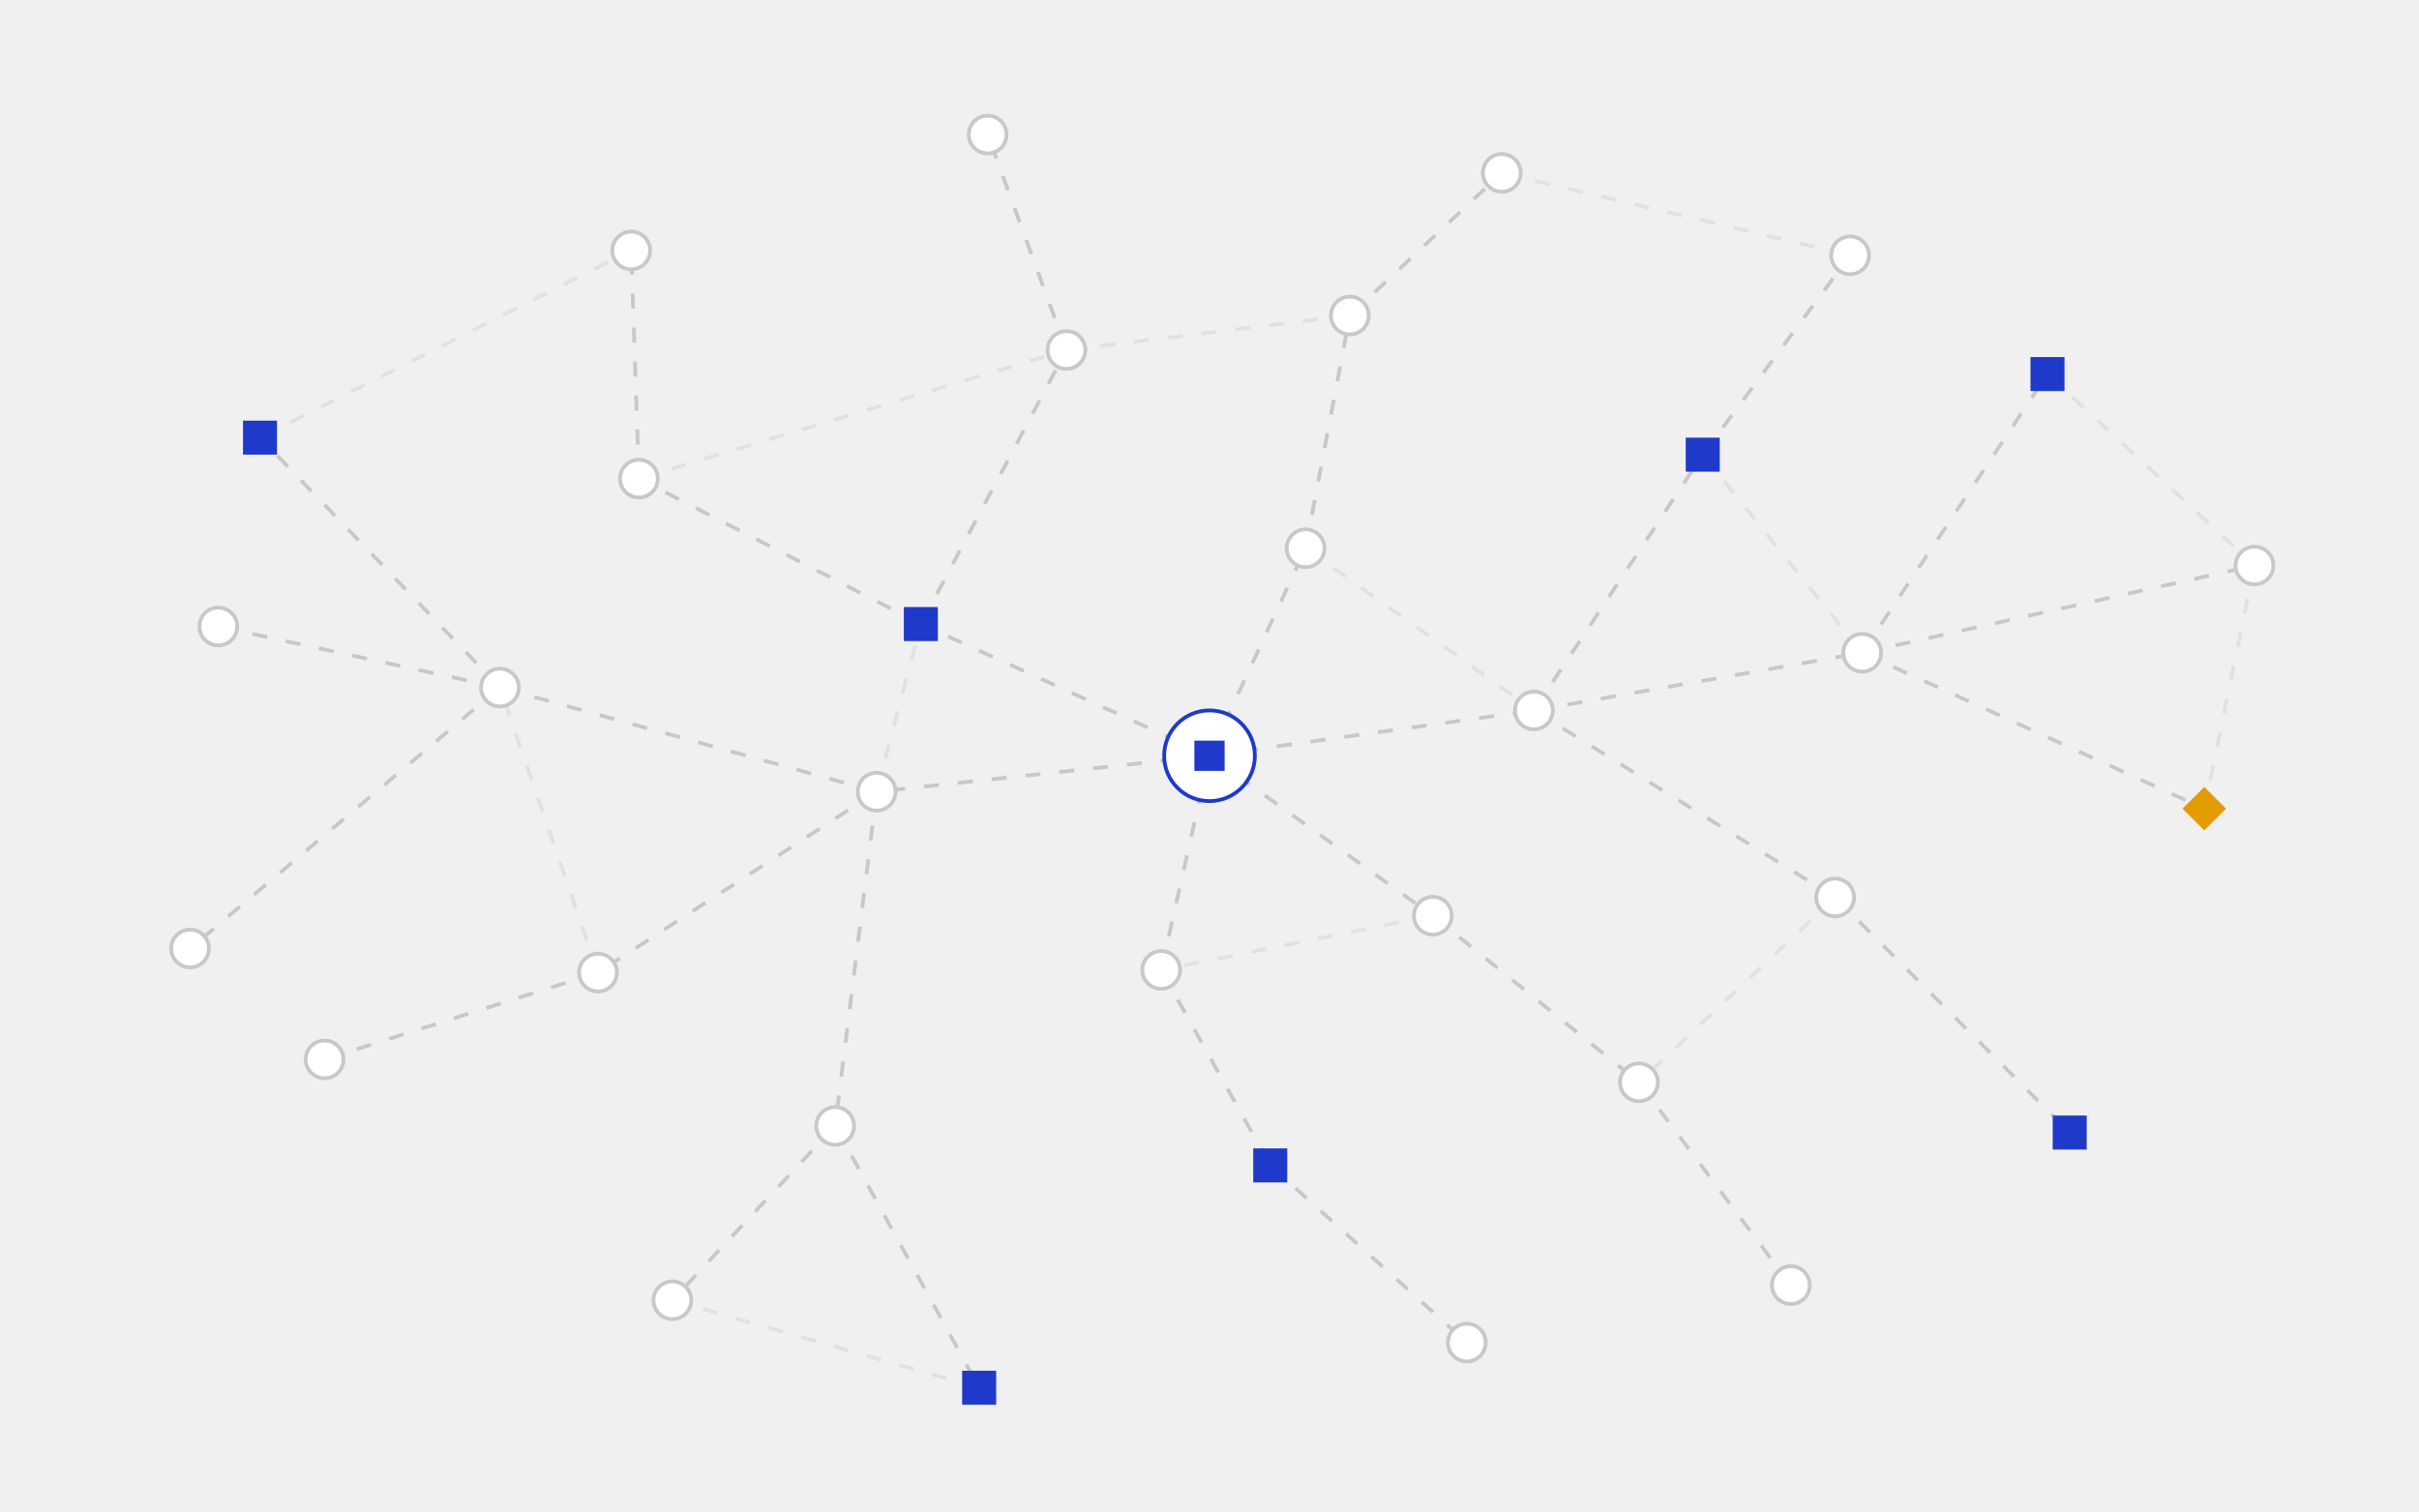
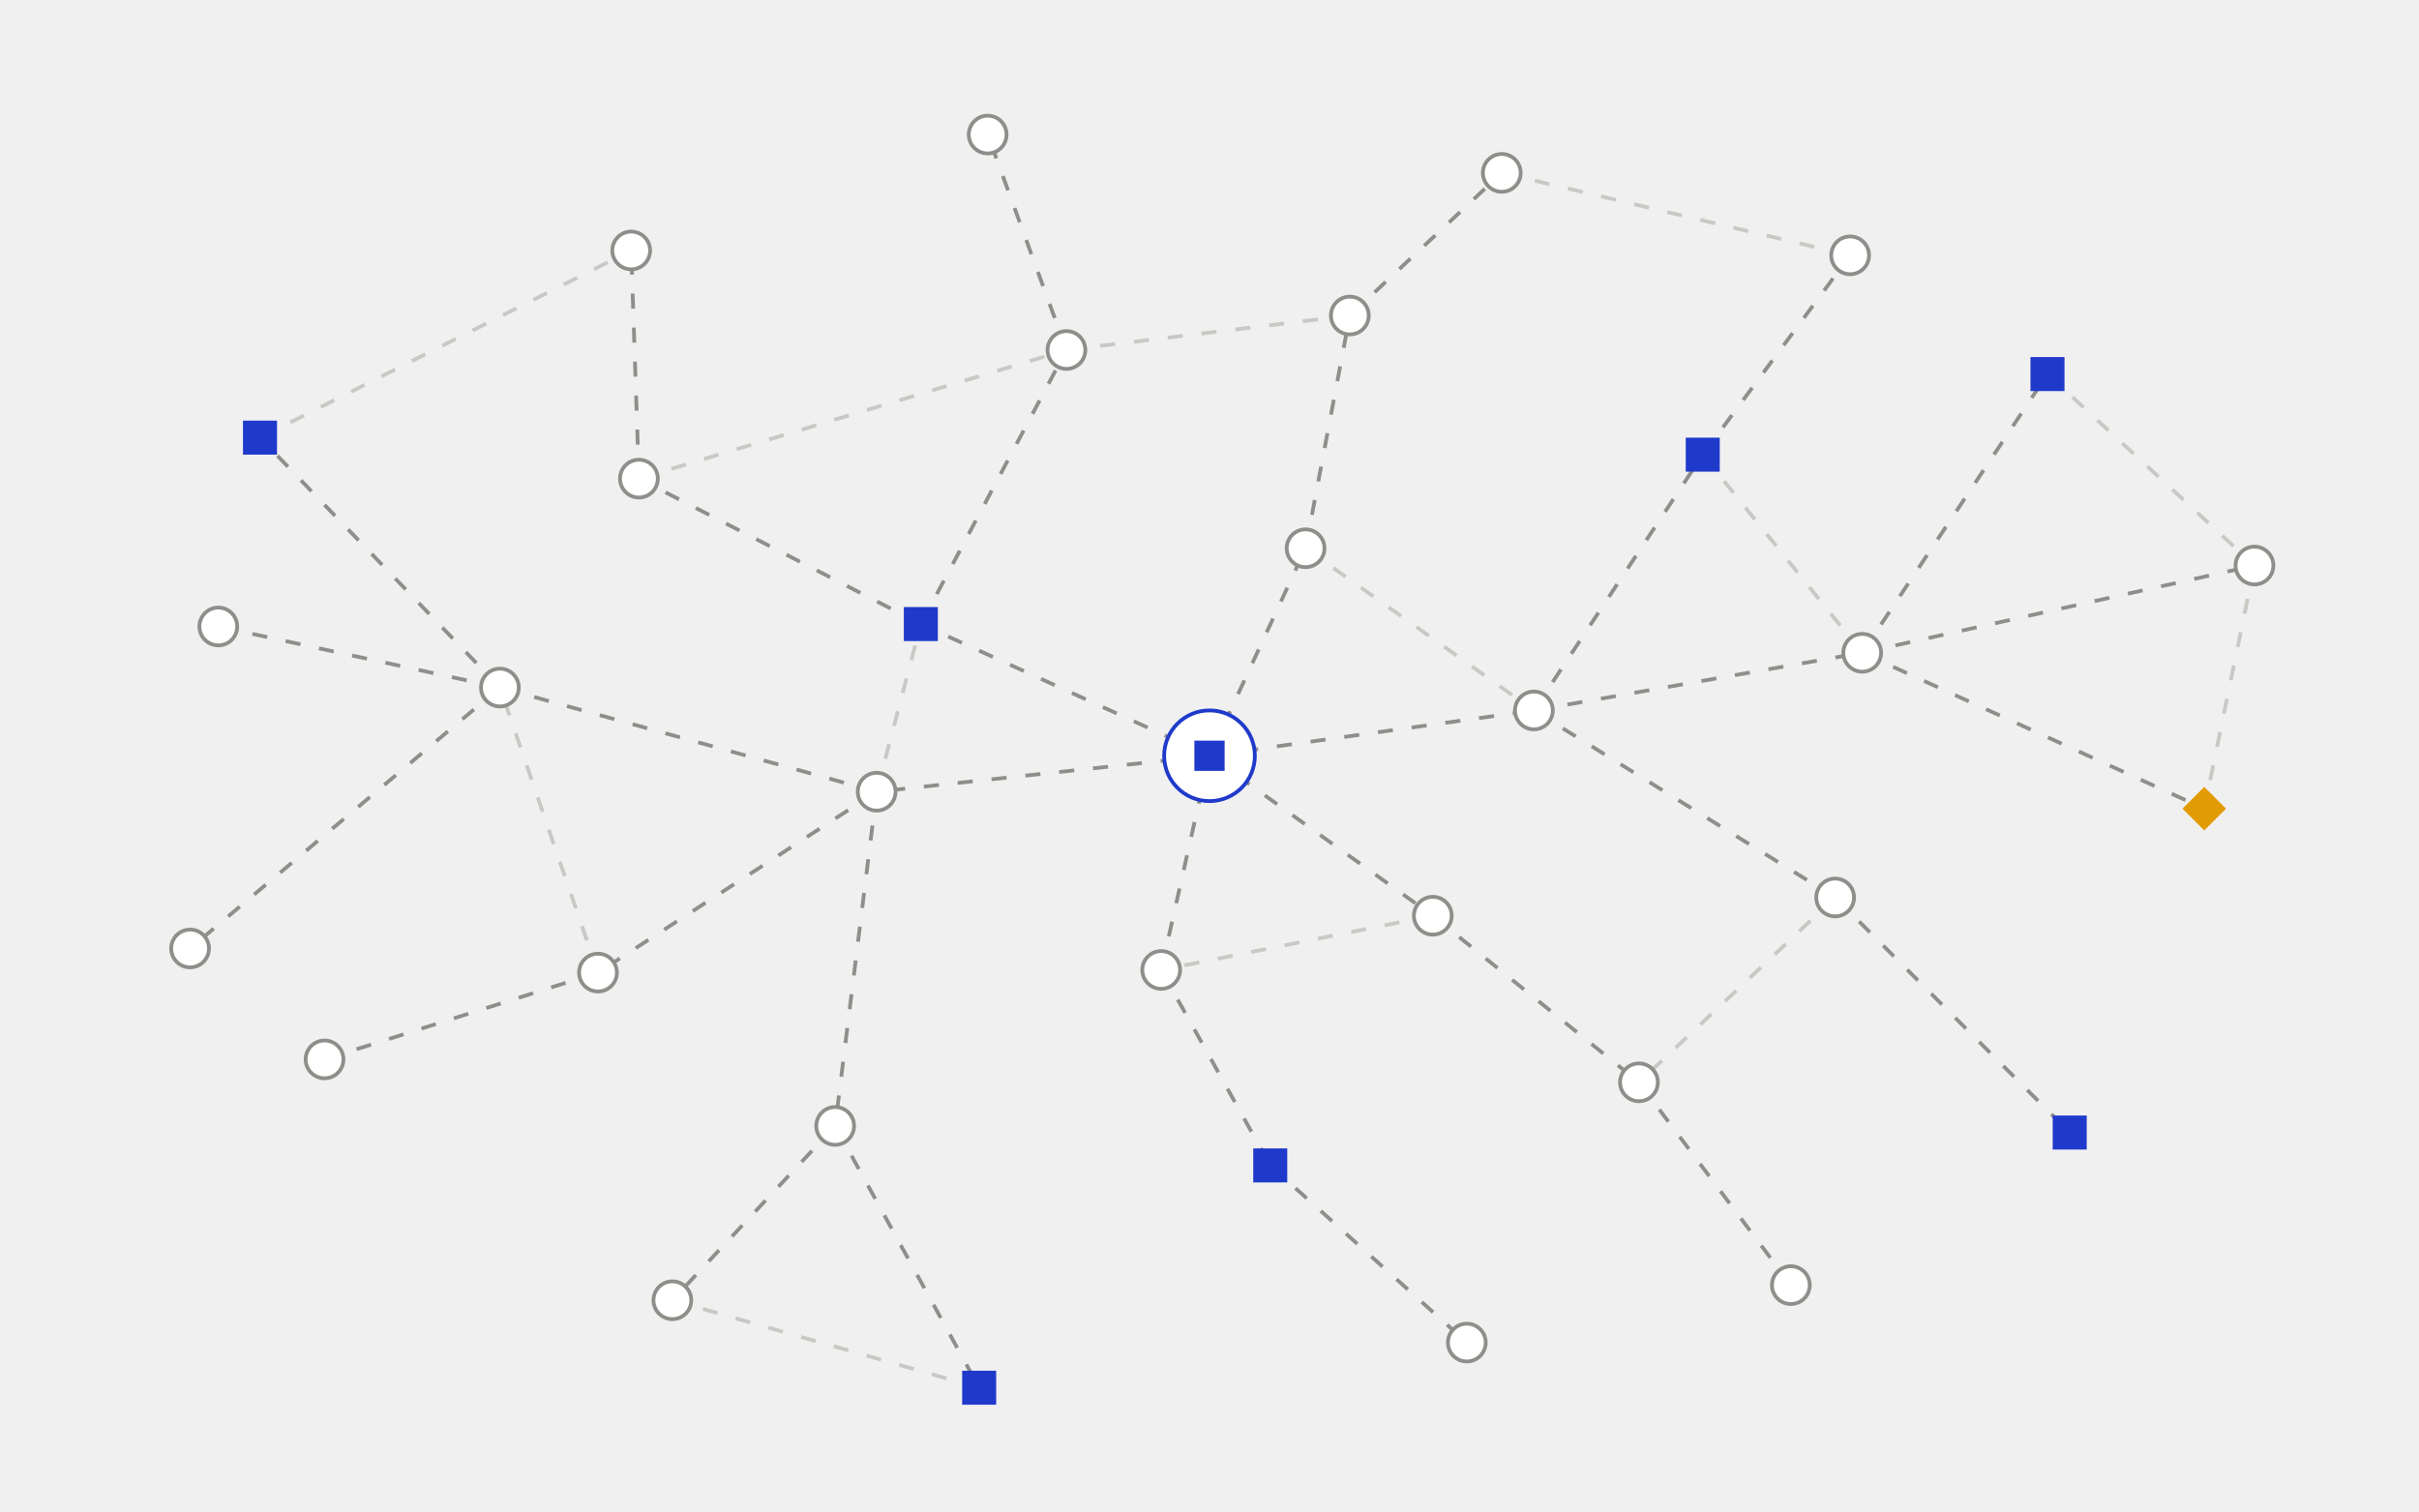
<svg xmlns="http://www.w3.org/2000/svg" width="640" height="400" viewBox="0 0 640 400" fill="none" role="img">
-   <path d="M320 200L307.22 256.68" fill="none" stroke="#C9C8C4" stroke-width="1" stroke-dasharray="4 5" stroke-linejoin="round" />
-   <path d="M320 200L231.94 209.51" fill="none" stroke="#C9C8C4" stroke-width="1" stroke-dasharray="4 5" stroke-linejoin="round" />
-   <path d="M320 200L243.63 165.15" fill="none" stroke="#C9C8C4" stroke-width="1" stroke-dasharray="4 5" stroke-linejoin="round" />
-   <path d="M320 200L345.42 145.09" fill="none" stroke="#C9C8C4" stroke-width="1" stroke-dasharray="4 5" stroke-linejoin="round" />
-   <path d="M320 200L405.83 188.01" fill="none" stroke="#C9C8C4" stroke-width="1" stroke-dasharray="4 5" stroke-linejoin="round" />
-   <path d="M320 200L379.08 242.33" fill="none" stroke="#C9C8C4" stroke-width="1" stroke-dasharray="4 5" stroke-linejoin="round" />
-   <path d="M231.94 209.51L132.26 181.95" fill="none" stroke="#C9C8C4" stroke-width="1" stroke-dasharray="4 5" stroke-linejoin="round" />
-   <path d="M243.63 165.15L169.04 126.66" fill="none" stroke="#C9C8C4" stroke-width="1" stroke-dasharray="4 5" stroke-linejoin="round" />
-   <path d="M243.63 165.15L282.15 92.62" fill="none" stroke="#C9C8C4" stroke-width="1" stroke-dasharray="4 5" stroke-linejoin="round" />
-   <path d="M345.42 145.09L357.13 83.5" fill="none" stroke="#C9C8C4" stroke-width="1" stroke-dasharray="4 5" stroke-linejoin="round" />
-   <path d="M405.83 188.01L450.5 120.32" fill="none" stroke="#C9C8C4" stroke-width="1" stroke-dasharray="4 5" stroke-linejoin="round" />
-   <path d="M405.83 188.01L492.69 172.75" fill="none" stroke="#C9C8C4" stroke-width="1" stroke-dasharray="4 5" stroke-linejoin="round" />
-   <path d="M405.83 188.01L485.53 237.5" fill="none" stroke="#C9C8C4" stroke-width="1" stroke-dasharray="4 5" stroke-linejoin="round" />
-   <path d="M379.08 242.33L433.62 286.42" fill="none" stroke="#C9C8C4" stroke-width="1" stroke-dasharray="4 5" stroke-linejoin="round" />
-   <path d="M307.22 256.68L336.07 308.41" fill="none" stroke="#C9C8C4" stroke-width="1" stroke-dasharray="4 5" stroke-linejoin="round" />
-   <path d="M231.94 209.51L220.96 297.96" fill="none" stroke="#C9C8C4" stroke-width="1" stroke-dasharray="4 5" stroke-linejoin="round" />
-   <path d="M231.94 209.51L158.21 257.38" fill="none" stroke="#C9C8C4" stroke-width="1" stroke-dasharray="4 5" stroke-linejoin="round" />
-   <path d="M220.96 297.96L177.89 344.09" fill="none" stroke="#C9C8C4" stroke-width="1" stroke-dasharray="4 5" stroke-linejoin="round" />
-   <path d="M158.21 257.38L85.87 280.35" fill="none" stroke="#C9C8C4" stroke-width="1" stroke-dasharray="4 5" stroke-linejoin="round" />
-   <path d="M132.26 181.95L50.29 251" fill="none" stroke="#C9C8C4" stroke-width="1" stroke-dasharray="4 5" stroke-linejoin="round" />
-   <path d="M132.26 181.95L57.76 165.79" fill="none" stroke="#C9C8C4" stroke-width="1" stroke-dasharray="4 5" stroke-linejoin="round" />
-   <path d="M132.26 181.95L68.79 115.81" fill="none" stroke="#C9C8C4" stroke-width="1" stroke-dasharray="4 5" stroke-linejoin="round" />
-   <path d="M169.04 126.66L167 66.28" fill="none" stroke="#C9C8C4" stroke-width="1" stroke-dasharray="4 5" stroke-linejoin="round" />
-   <path d="M282.15 92.62L261.31 35.61" fill="none" stroke="#C9C8C4" stroke-width="1" stroke-dasharray="4 5" stroke-linejoin="round" />
-   <path d="M357.13 83.5L397.33 45.75" fill="none" stroke="#C9C8C4" stroke-width="1" stroke-dasharray="4 5" stroke-linejoin="round" />
-   <path d="M450.5 120.32L489.49 67.57" fill="none" stroke="#C9C8C4" stroke-width="1" stroke-dasharray="4 5" stroke-linejoin="round" />
-   <path d="M492.69 172.75L541.71 98.99" fill="none" stroke="#C9C8C4" stroke-width="1" stroke-dasharray="4 5" stroke-linejoin="round" />
-   <path d="M492.69 172.75L596.47 149.66" fill="none" stroke="#C9C8C4" stroke-width="1" stroke-dasharray="4 5" stroke-linejoin="round" />
-   <path d="M492.69 172.75L583.19 214" fill="none" stroke="#C9C8C4" stroke-width="1" stroke-dasharray="4 5" stroke-linejoin="round" />
-   <path d="M485.53 237.5L547.59 299.71" fill="none" stroke="#C9C8C4" stroke-width="1" stroke-dasharray="4 5" stroke-linejoin="round" />
-   <path d="M433.62 286.42L473.81 340.09" fill="none" stroke="#C9C8C4" stroke-width="1" stroke-dasharray="4 5" stroke-linejoin="round" />
-   <path d="M336.07 308.41L388.08 355.29" fill="none" stroke="#C9C8C4" stroke-width="1" stroke-dasharray="4 5" stroke-linejoin="round" />
-   <path d="M220.96 297.96L259.06 367.24" fill="none" stroke="#C9C8C4" stroke-width="1" stroke-dasharray="4 5" stroke-linejoin="round" />
-   <path d="M231.94 209.51L243.63 165.15" fill="none" stroke="#E2E1DD" stroke-width="1" stroke-dasharray="4 5" stroke-linejoin="round" />
-   <path d="M345.42 145.09L405.83 188.01" fill="none" stroke="#E2E1DD" stroke-width="1" stroke-dasharray="4 5" stroke-linejoin="round" />
-   <path d="M379.08 242.33L307.22 256.68" fill="none" stroke="#E2E1DD" stroke-width="1" stroke-dasharray="4 5" stroke-linejoin="round" />
-   <path d="M169.04 126.66L282.15 92.62" fill="none" stroke="#E2E1DD" stroke-width="1" stroke-dasharray="4 5" stroke-linejoin="round" />
-   <path d="M282.15 92.62L357.13 83.5" fill="none" stroke="#E2E1DD" stroke-width="1" stroke-dasharray="4 5" stroke-linejoin="round" />
-   <path d="M450.5 120.32L492.69 172.75" fill="none" stroke="#E2E1DD" stroke-width="1" stroke-dasharray="4 5" stroke-linejoin="round" />
-   <path d="M485.53 237.5L433.62 286.42" fill="none" stroke="#E2E1DD" stroke-width="1" stroke-dasharray="4 5" stroke-linejoin="round" />
-   <path d="M158.21 257.38L132.26 181.95" fill="none" stroke="#E2E1DD" stroke-width="1" stroke-dasharray="4 5" stroke-linejoin="round" />
-   <path d="M68.79 115.81L167 66.28" fill="none" stroke="#E2E1DD" stroke-width="1" stroke-dasharray="4 5" stroke-linejoin="round" />
-   <path d="M397.33 45.75L489.49 67.57" fill="none" stroke="#E2E1DD" stroke-width="1" stroke-dasharray="4 5" stroke-linejoin="round" />
-   <path d="M541.71 98.99L596.47 149.66" fill="none" stroke="#E2E1DD" stroke-width="1" stroke-dasharray="4 5" stroke-linejoin="round" />
-   <path d="M596.47 149.66L583.19 214" fill="none" stroke="#E2E1DD" stroke-width="1" stroke-dasharray="4 5" stroke-linejoin="round" />
-   <path d="M259.06 367.24L177.89 344.09" fill="none" stroke="#E2E1DD" stroke-width="1" stroke-dasharray="4 5" stroke-linejoin="round" />
-   <circle cx="307.22" cy="256.68" r="5" fill="#FFFFFF" stroke="#C9C8C4" stroke-width="1" />
-   <circle cx="231.94" cy="209.51" r="5" fill="#FFFFFF" stroke="#C9C8C4" stroke-width="1" />
+   <path d="M320 200L307.22 256.68" fill="none" stroke="#8F8E8A" stroke-width="1" stroke-dasharray="4 5" stroke-linejoin="round" />
+   <path d="M320 200L231.94 209.51" fill="none" stroke="#8F8E8A" stroke-width="1" stroke-dasharray="4 5" stroke-linejoin="round" />
+   <path d="M320 200L243.63 165.15" fill="none" stroke="#8F8E8A" stroke-width="1" stroke-dasharray="4 5" stroke-linejoin="round" />
+   <path d="M320 200L345.42 145.09" fill="none" stroke="#8F8E8A" stroke-width="1" stroke-dasharray="4 5" stroke-linejoin="round" />
+   <path d="M320 200L405.83 188.01" fill="none" stroke="#8F8E8A" stroke-width="1" stroke-dasharray="4 5" stroke-linejoin="round" />
+   <path d="M320 200L379.08 242.33" fill="none" stroke="#8F8E8A" stroke-width="1" stroke-dasharray="4 5" stroke-linejoin="round" />
+   <path d="M231.94 209.51L132.26 181.95" fill="none" stroke="#8F8E8A" stroke-width="1" stroke-dasharray="4 5" stroke-linejoin="round" />
+   <path d="M243.63 165.15L169.04 126.66" fill="none" stroke="#8F8E8A" stroke-width="1" stroke-dasharray="4 5" stroke-linejoin="round" />
+   <path d="M243.63 165.15L282.15 92.62" fill="none" stroke="#8F8E8A" stroke-width="1" stroke-dasharray="4 5" stroke-linejoin="round" />
+   <path d="M345.42 145.09L357.13 83.5" fill="none" stroke="#8F8E8A" stroke-width="1" stroke-dasharray="4 5" stroke-linejoin="round" />
+   <path d="M405.83 188.01L450.5 120.32" fill="none" stroke="#8F8E8A" stroke-width="1" stroke-dasharray="4 5" stroke-linejoin="round" />
+   <path d="M405.83 188.01L492.69 172.75" fill="none" stroke="#8F8E8A" stroke-width="1" stroke-dasharray="4 5" stroke-linejoin="round" />
+   <path d="M405.83 188.01L485.53 237.5" fill="none" stroke="#8F8E8A" stroke-width="1" stroke-dasharray="4 5" stroke-linejoin="round" />
+   <path d="M379.08 242.33L433.62 286.42" fill="none" stroke="#8F8E8A" stroke-width="1" stroke-dasharray="4 5" stroke-linejoin="round" />
+   <path d="M307.22 256.68L336.07 308.41" fill="none" stroke="#8F8E8A" stroke-width="1" stroke-dasharray="4 5" stroke-linejoin="round" />
+   <path d="M231.94 209.51L220.96 297.96" fill="none" stroke="#8F8E8A" stroke-width="1" stroke-dasharray="4 5" stroke-linejoin="round" />
+   <path d="M231.94 209.51L158.21 257.38" fill="none" stroke="#8F8E8A" stroke-width="1" stroke-dasharray="4 5" stroke-linejoin="round" />
+   <path d="M220.96 297.96L177.89 344.09" fill="none" stroke="#8F8E8A" stroke-width="1" stroke-dasharray="4 5" stroke-linejoin="round" />
+   <path d="M158.21 257.38L85.87 280.35" fill="none" stroke="#8F8E8A" stroke-width="1" stroke-dasharray="4 5" stroke-linejoin="round" />
+   <path d="M132.26 181.95L50.29 251" fill="none" stroke="#8F8E8A" stroke-width="1" stroke-dasharray="4 5" stroke-linejoin="round" />
+   <path d="M132.26 181.95L57.76 165.79" fill="none" stroke="#8F8E8A" stroke-width="1" stroke-dasharray="4 5" stroke-linejoin="round" />
+   <path d="M132.26 181.95L68.79 115.81" fill="none" stroke="#8F8E8A" stroke-width="1" stroke-dasharray="4 5" stroke-linejoin="round" />
+   <path d="M169.04 126.66L167 66.28" fill="none" stroke="#8F8E8A" stroke-width="1" stroke-dasharray="4 5" stroke-linejoin="round" />
+   <path d="M282.15 92.62L261.31 35.61" fill="none" stroke="#8F8E8A" stroke-width="1" stroke-dasharray="4 5" stroke-linejoin="round" />
+   <path d="M357.13 83.5L397.33 45.75" fill="none" stroke="#8F8E8A" stroke-width="1" stroke-dasharray="4 5" stroke-linejoin="round" />
+   <path d="M450.5 120.32L489.49 67.57" fill="none" stroke="#8F8E8A" stroke-width="1" stroke-dasharray="4 5" stroke-linejoin="round" />
+   <path d="M492.69 172.75L541.71 98.99" fill="none" stroke="#8F8E8A" stroke-width="1" stroke-dasharray="4 5" stroke-linejoin="round" />
+   <path d="M492.69 172.75L596.47 149.66" fill="none" stroke="#8F8E8A" stroke-width="1" stroke-dasharray="4 5" stroke-linejoin="round" />
+   <path d="M492.69 172.75L583.19 214" fill="none" stroke="#8F8E8A" stroke-width="1" stroke-dasharray="4 5" stroke-linejoin="round" />
+   <path d="M485.53 237.5L547.59 299.71" fill="none" stroke="#8F8E8A" stroke-width="1" stroke-dasharray="4 5" stroke-linejoin="round" />
+   <path d="M433.62 286.42L473.81 340.09" fill="none" stroke="#8F8E8A" stroke-width="1" stroke-dasharray="4 5" stroke-linejoin="round" />
+   <path d="M336.07 308.41L388.08 355.29" fill="none" stroke="#8F8E8A" stroke-width="1" stroke-dasharray="4 5" stroke-linejoin="round" />
+   <path d="M220.96 297.96L259.06 367.24" fill="none" stroke="#8F8E8A" stroke-width="1" stroke-dasharray="4 5" stroke-linejoin="round" />
+   <path d="M231.94 209.51L243.63 165.15" fill="none" stroke="#C9C8C4" stroke-width="1" stroke-dasharray="4 5" stroke-linejoin="round" />
+   <path d="M345.42 145.09L405.83 188.01" fill="none" stroke="#C9C8C4" stroke-width="1" stroke-dasharray="4 5" stroke-linejoin="round" />
+   <path d="M379.08 242.33L307.22 256.68" fill="none" stroke="#C9C8C4" stroke-width="1" stroke-dasharray="4 5" stroke-linejoin="round" />
+   <path d="M169.04 126.66L282.15 92.62" fill="none" stroke="#C9C8C4" stroke-width="1" stroke-dasharray="4 5" stroke-linejoin="round" />
+   <path d="M282.15 92.62L357.13 83.5" fill="none" stroke="#C9C8C4" stroke-width="1" stroke-dasharray="4 5" stroke-linejoin="round" />
+   <path d="M450.5 120.32L492.69 172.75" fill="none" stroke="#C9C8C4" stroke-width="1" stroke-dasharray="4 5" stroke-linejoin="round" />
+   <path d="M485.53 237.5L433.62 286.42" fill="none" stroke="#C9C8C4" stroke-width="1" stroke-dasharray="4 5" stroke-linejoin="round" />
+   <path d="M158.21 257.38L132.26 181.95" fill="none" stroke="#C9C8C4" stroke-width="1" stroke-dasharray="4 5" stroke-linejoin="round" />
+   <path d="M68.79 115.81L167 66.28" fill="none" stroke="#C9C8C4" stroke-width="1" stroke-dasharray="4 5" stroke-linejoin="round" />
+   <path d="M397.33 45.75L489.49 67.57" fill="none" stroke="#C9C8C4" stroke-width="1" stroke-dasharray="4 5" stroke-linejoin="round" />
+   <path d="M541.71 98.99L596.47 149.66" fill="none" stroke="#C9C8C4" stroke-width="1" stroke-dasharray="4 5" stroke-linejoin="round" />
+   <path d="M596.47 149.66L583.19 214" fill="none" stroke="#C9C8C4" stroke-width="1" stroke-dasharray="4 5" stroke-linejoin="round" />
+   <path d="M259.06 367.24L177.89 344.09" fill="none" stroke="#C9C8C4" stroke-width="1" stroke-dasharray="4 5" stroke-linejoin="round" />
+   <circle cx="307.22" cy="256.68" r="5" fill="#FFFFFF" stroke="#8F8E8A" stroke-width="1" />
+   <circle cx="231.94" cy="209.51" r="5" fill="#FFFFFF" stroke="#8F8E8A" stroke-width="1" />
  <rect x="239.13" y="160.65" width="9" height="9" fill="#1F3ACB" />
-   <circle cx="345.42" cy="145.09" r="5" fill="#FFFFFF" stroke="#C9C8C4" stroke-width="1" />
-   <circle cx="405.83" cy="188.01" r="5" fill="#FFFFFF" stroke="#C9C8C4" stroke-width="1" />
-   <circle cx="379.08" cy="242.33" r="5" fill="#FFFFFF" stroke="#C9C8C4" stroke-width="1" />
-   <circle cx="132.26" cy="181.95" r="5" fill="#FFFFFF" stroke="#C9C8C4" stroke-width="1" />
-   <circle cx="169.04" cy="126.66" r="5" fill="#FFFFFF" stroke="#C9C8C4" stroke-width="1" />
-   <circle cx="282.15" cy="92.62" r="5" fill="#FFFFFF" stroke="#C9C8C4" stroke-width="1" />
-   <circle cx="357.13" cy="83.5" r="5" fill="#FFFFFF" stroke="#C9C8C4" stroke-width="1" />
+   <circle cx="345.42" cy="145.09" r="5" fill="#FFFFFF" stroke="#8F8E8A" stroke-width="1" />
+   <circle cx="405.83" cy="188.01" r="5" fill="#FFFFFF" stroke="#8F8E8A" stroke-width="1" />
+   <circle cx="379.08" cy="242.33" r="5" fill="#FFFFFF" stroke="#8F8E8A" stroke-width="1" />
+   <circle cx="132.26" cy="181.95" r="5" fill="#FFFFFF" stroke="#8F8E8A" stroke-width="1" />
+   <circle cx="169.04" cy="126.66" r="5" fill="#FFFFFF" stroke="#8F8E8A" stroke-width="1" />
+   <circle cx="282.15" cy="92.62" r="5" fill="#FFFFFF" stroke="#8F8E8A" stroke-width="1" />
+   <circle cx="357.13" cy="83.5" r="5" fill="#FFFFFF" stroke="#8F8E8A" stroke-width="1" />
  <rect x="446" y="115.82" width="9" height="9" fill="#1F3ACB" />
-   <circle cx="492.69" cy="172.75" r="5" fill="#FFFFFF" stroke="#C9C8C4" stroke-width="1" />
-   <circle cx="485.53" cy="237.5" r="5" fill="#FFFFFF" stroke="#C9C8C4" stroke-width="1" />
-   <circle cx="433.62" cy="286.42" r="5" fill="#FFFFFF" stroke="#C9C8C4" stroke-width="1" />
+   <circle cx="492.69" cy="172.75" r="5" fill="#FFFFFF" stroke="#8F8E8A" stroke-width="1" />
+   <circle cx="485.53" cy="237.5" r="5" fill="#FFFFFF" stroke="#8F8E8A" stroke-width="1" />
+   <circle cx="433.62" cy="286.42" r="5" fill="#FFFFFF" stroke="#8F8E8A" stroke-width="1" />
  <rect x="331.57" y="303.91" width="9" height="9" fill="#1F3ACB" />
-   <circle cx="220.96" cy="297.96" r="5" fill="#FFFFFF" stroke="#C9C8C4" stroke-width="1" />
-   <circle cx="158.21" cy="257.38" r="5" fill="#FFFFFF" stroke="#C9C8C4" stroke-width="1" />
-   <circle cx="177.89" cy="344.09" r="5" fill="#FFFFFF" stroke="#C9C8C4" stroke-width="1" />
-   <circle cx="85.87" cy="280.35" r="5" fill="#FFFFFF" stroke="#C9C8C4" stroke-width="1" />
-   <circle cx="50.29" cy="251" r="5" fill="#FFFFFF" stroke="#C9C8C4" stroke-width="1" />
-   <circle cx="57.76" cy="165.79" r="5" fill="#FFFFFF" stroke="#C9C8C4" stroke-width="1" />
+   <circle cx="220.96" cy="297.96" r="5" fill="#FFFFFF" stroke="#8F8E8A" stroke-width="1" />
+   <circle cx="158.21" cy="257.38" r="5" fill="#FFFFFF" stroke="#8F8E8A" stroke-width="1" />
+   <circle cx="177.89" cy="344.09" r="5" fill="#FFFFFF" stroke="#8F8E8A" stroke-width="1" />
+   <circle cx="85.87" cy="280.35" r="5" fill="#FFFFFF" stroke="#8F8E8A" stroke-width="1" />
+   <circle cx="50.29" cy="251" r="5" fill="#FFFFFF" stroke="#8F8E8A" stroke-width="1" />
+   <circle cx="57.76" cy="165.79" r="5" fill="#FFFFFF" stroke="#8F8E8A" stroke-width="1" />
  <rect x="64.29" y="111.31" width="9" height="9" fill="#1F3ACB" />
-   <circle cx="167" cy="66.28" r="5" fill="#FFFFFF" stroke="#C9C8C4" stroke-width="1" />
-   <circle cx="261.31" cy="35.61" r="5" fill="#FFFFFF" stroke="#C9C8C4" stroke-width="1" />
-   <circle cx="397.33" cy="45.75" r="5" fill="#FFFFFF" stroke="#C9C8C4" stroke-width="1" />
-   <circle cx="489.49" cy="67.57" r="5" fill="#FFFFFF" stroke="#C9C8C4" stroke-width="1" />
+   <circle cx="167" cy="66.28" r="5" fill="#FFFFFF" stroke="#8F8E8A" stroke-width="1" />
+   <circle cx="261.31" cy="35.61" r="5" fill="#FFFFFF" stroke="#8F8E8A" stroke-width="1" />
+   <circle cx="397.33" cy="45.75" r="5" fill="#FFFFFF" stroke="#8F8E8A" stroke-width="1" />
+   <circle cx="489.49" cy="67.57" r="5" fill="#FFFFFF" stroke="#8F8E8A" stroke-width="1" />
  <rect x="537.21" y="94.49" width="9" height="9" fill="#1F3ACB" />
-   <circle cx="596.47" cy="149.66" r="5" fill="#FFFFFF" stroke="#C9C8C4" stroke-width="1" />
+   <circle cx="596.47" cy="149.66" r="5" fill="#FFFFFF" stroke="#8F8E8A" stroke-width="1" />
  <path d="M583.19 208.24L588.95 214L583.19 219.76L577.43 214Z" fill="#E29B03" stroke-linejoin="round" />
  <rect x="543.09" y="295.21" width="9" height="9" fill="#1F3ACB" />
-   <circle cx="473.81" cy="340.09" r="5" fill="#FFFFFF" stroke="#C9C8C4" stroke-width="1" />
-   <circle cx="388.08" cy="355.29" r="5" fill="#FFFFFF" stroke="#C9C8C4" stroke-width="1" />
+   <circle cx="473.81" cy="340.09" r="5" fill="#FFFFFF" stroke="#8F8E8A" stroke-width="1" />
+   <circle cx="388.08" cy="355.29" r="5" fill="#FFFFFF" stroke="#8F8E8A" stroke-width="1" />
  <rect x="254.56" y="362.74" width="9" height="9" fill="#1F3ACB" />
  <circle cx="320" cy="200" r="12" fill="#FFFFFF" stroke="#1F3ACB" stroke-width="1" />
  <rect x="316" y="196" width="8" height="8" fill="#1F3ACB" />
</svg>
